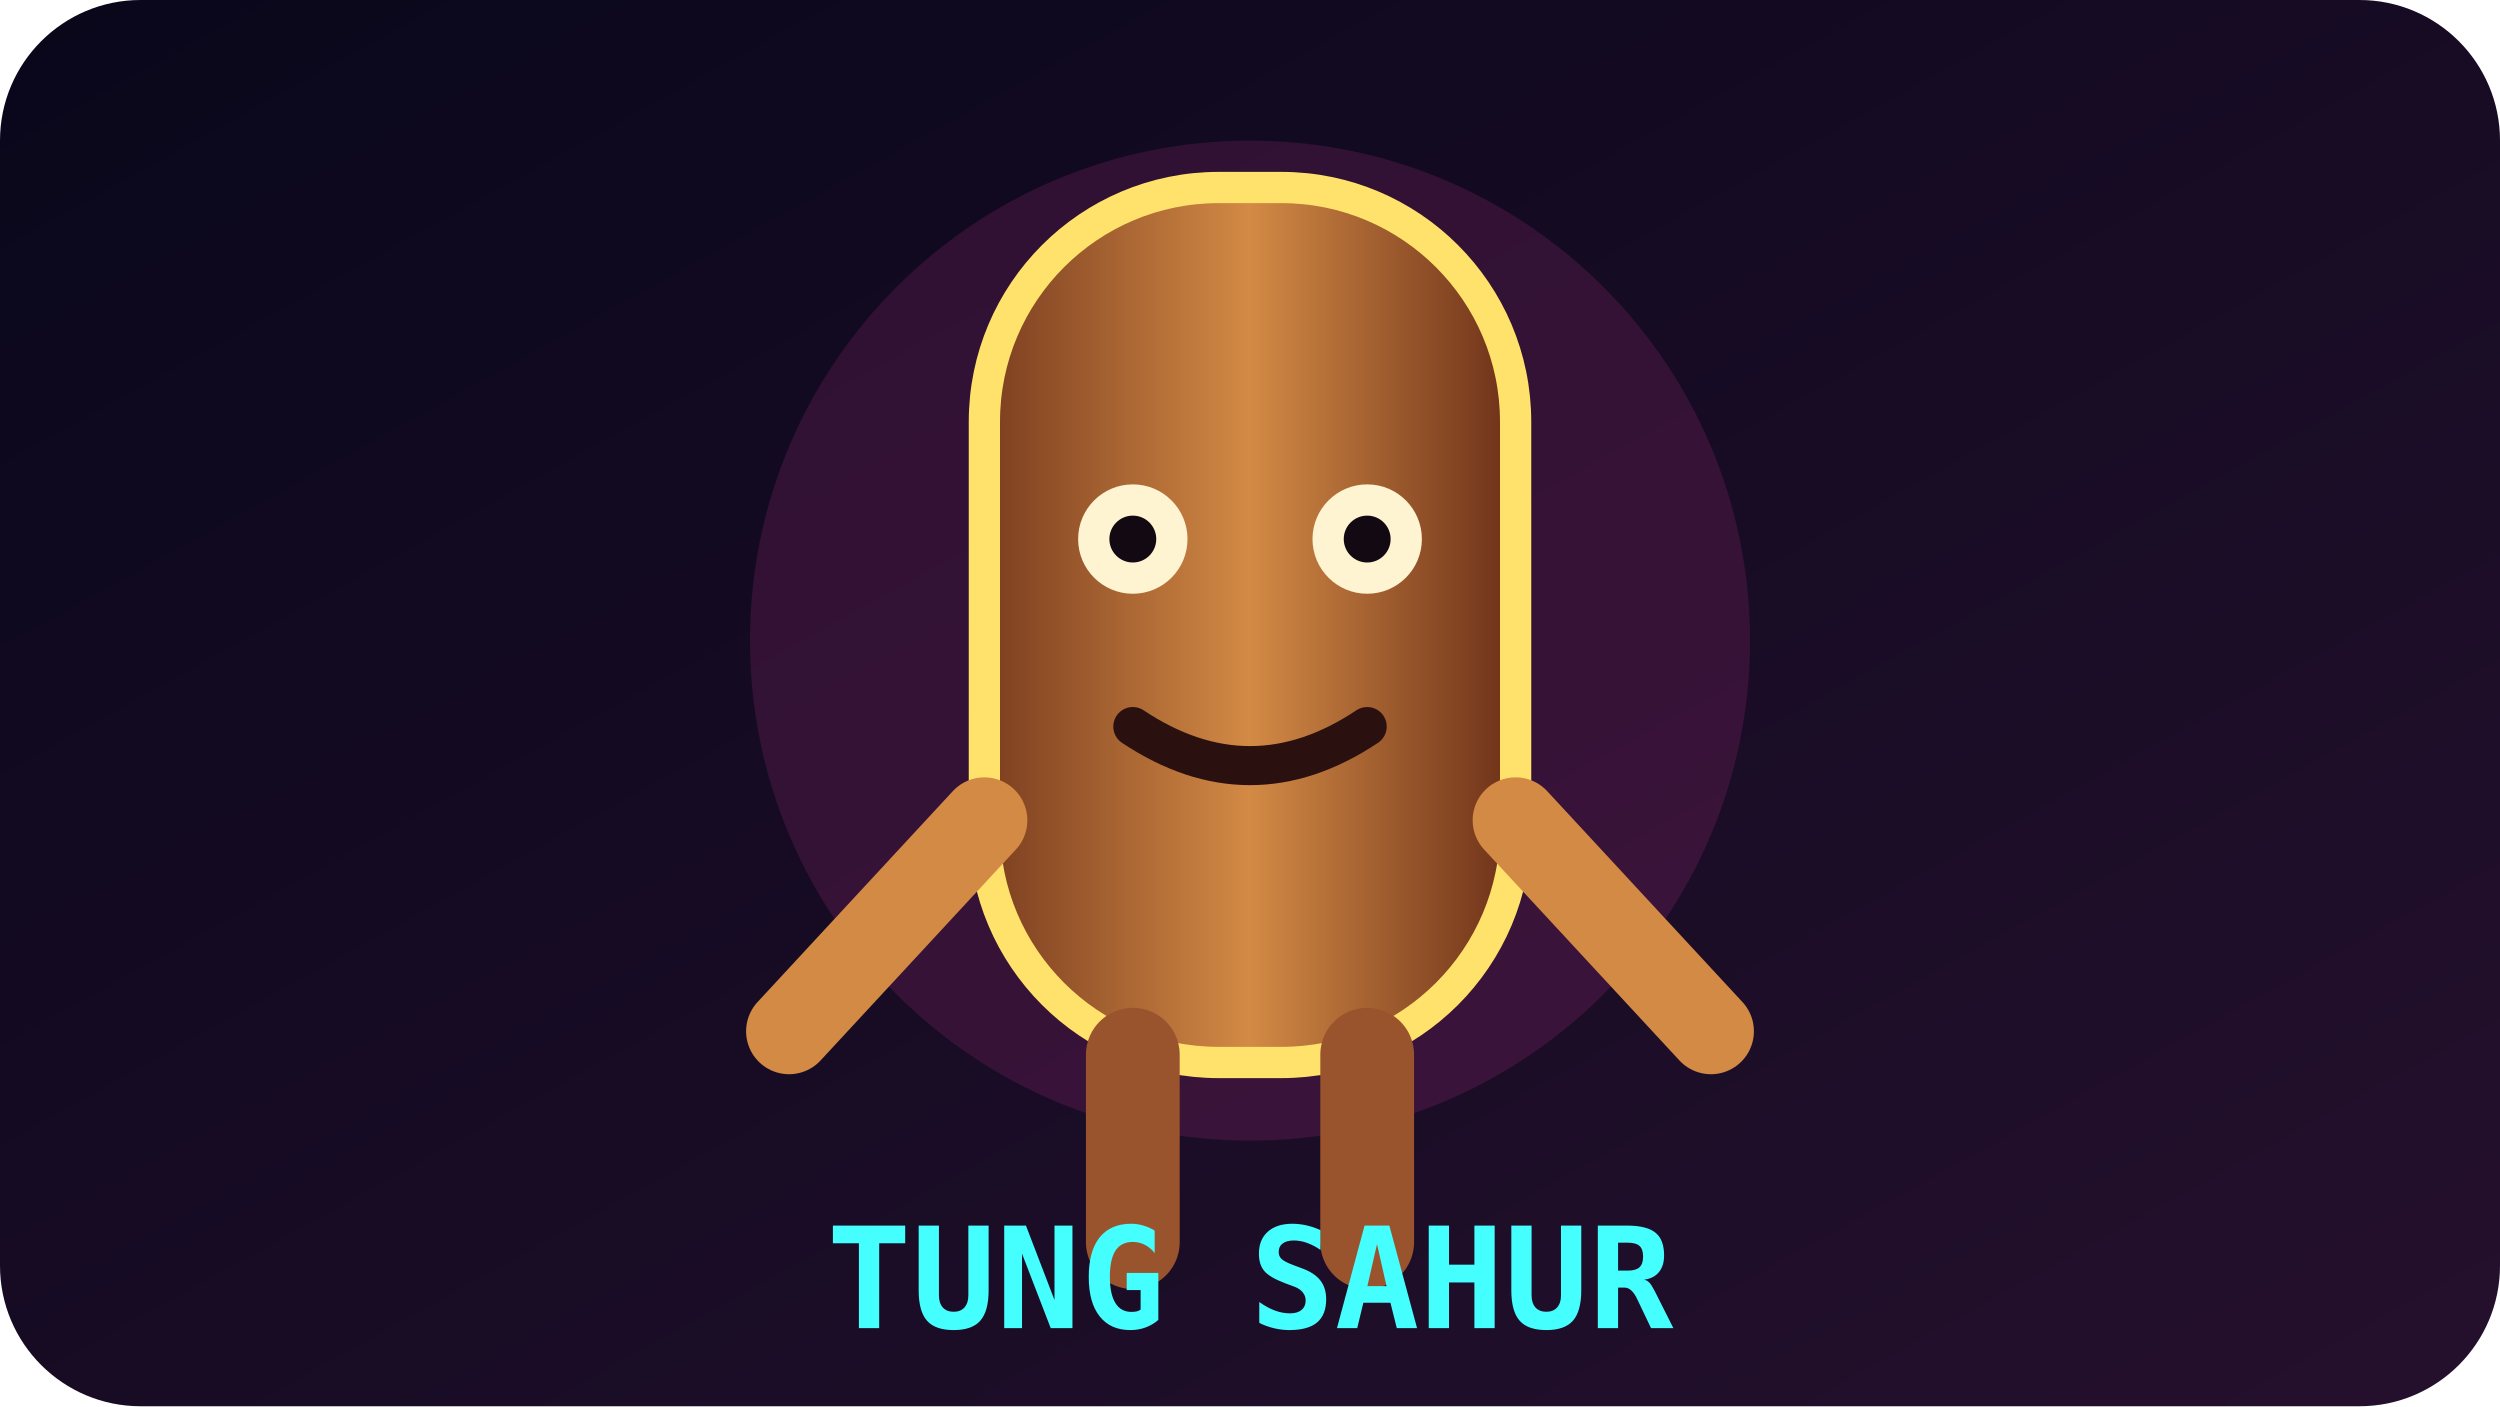
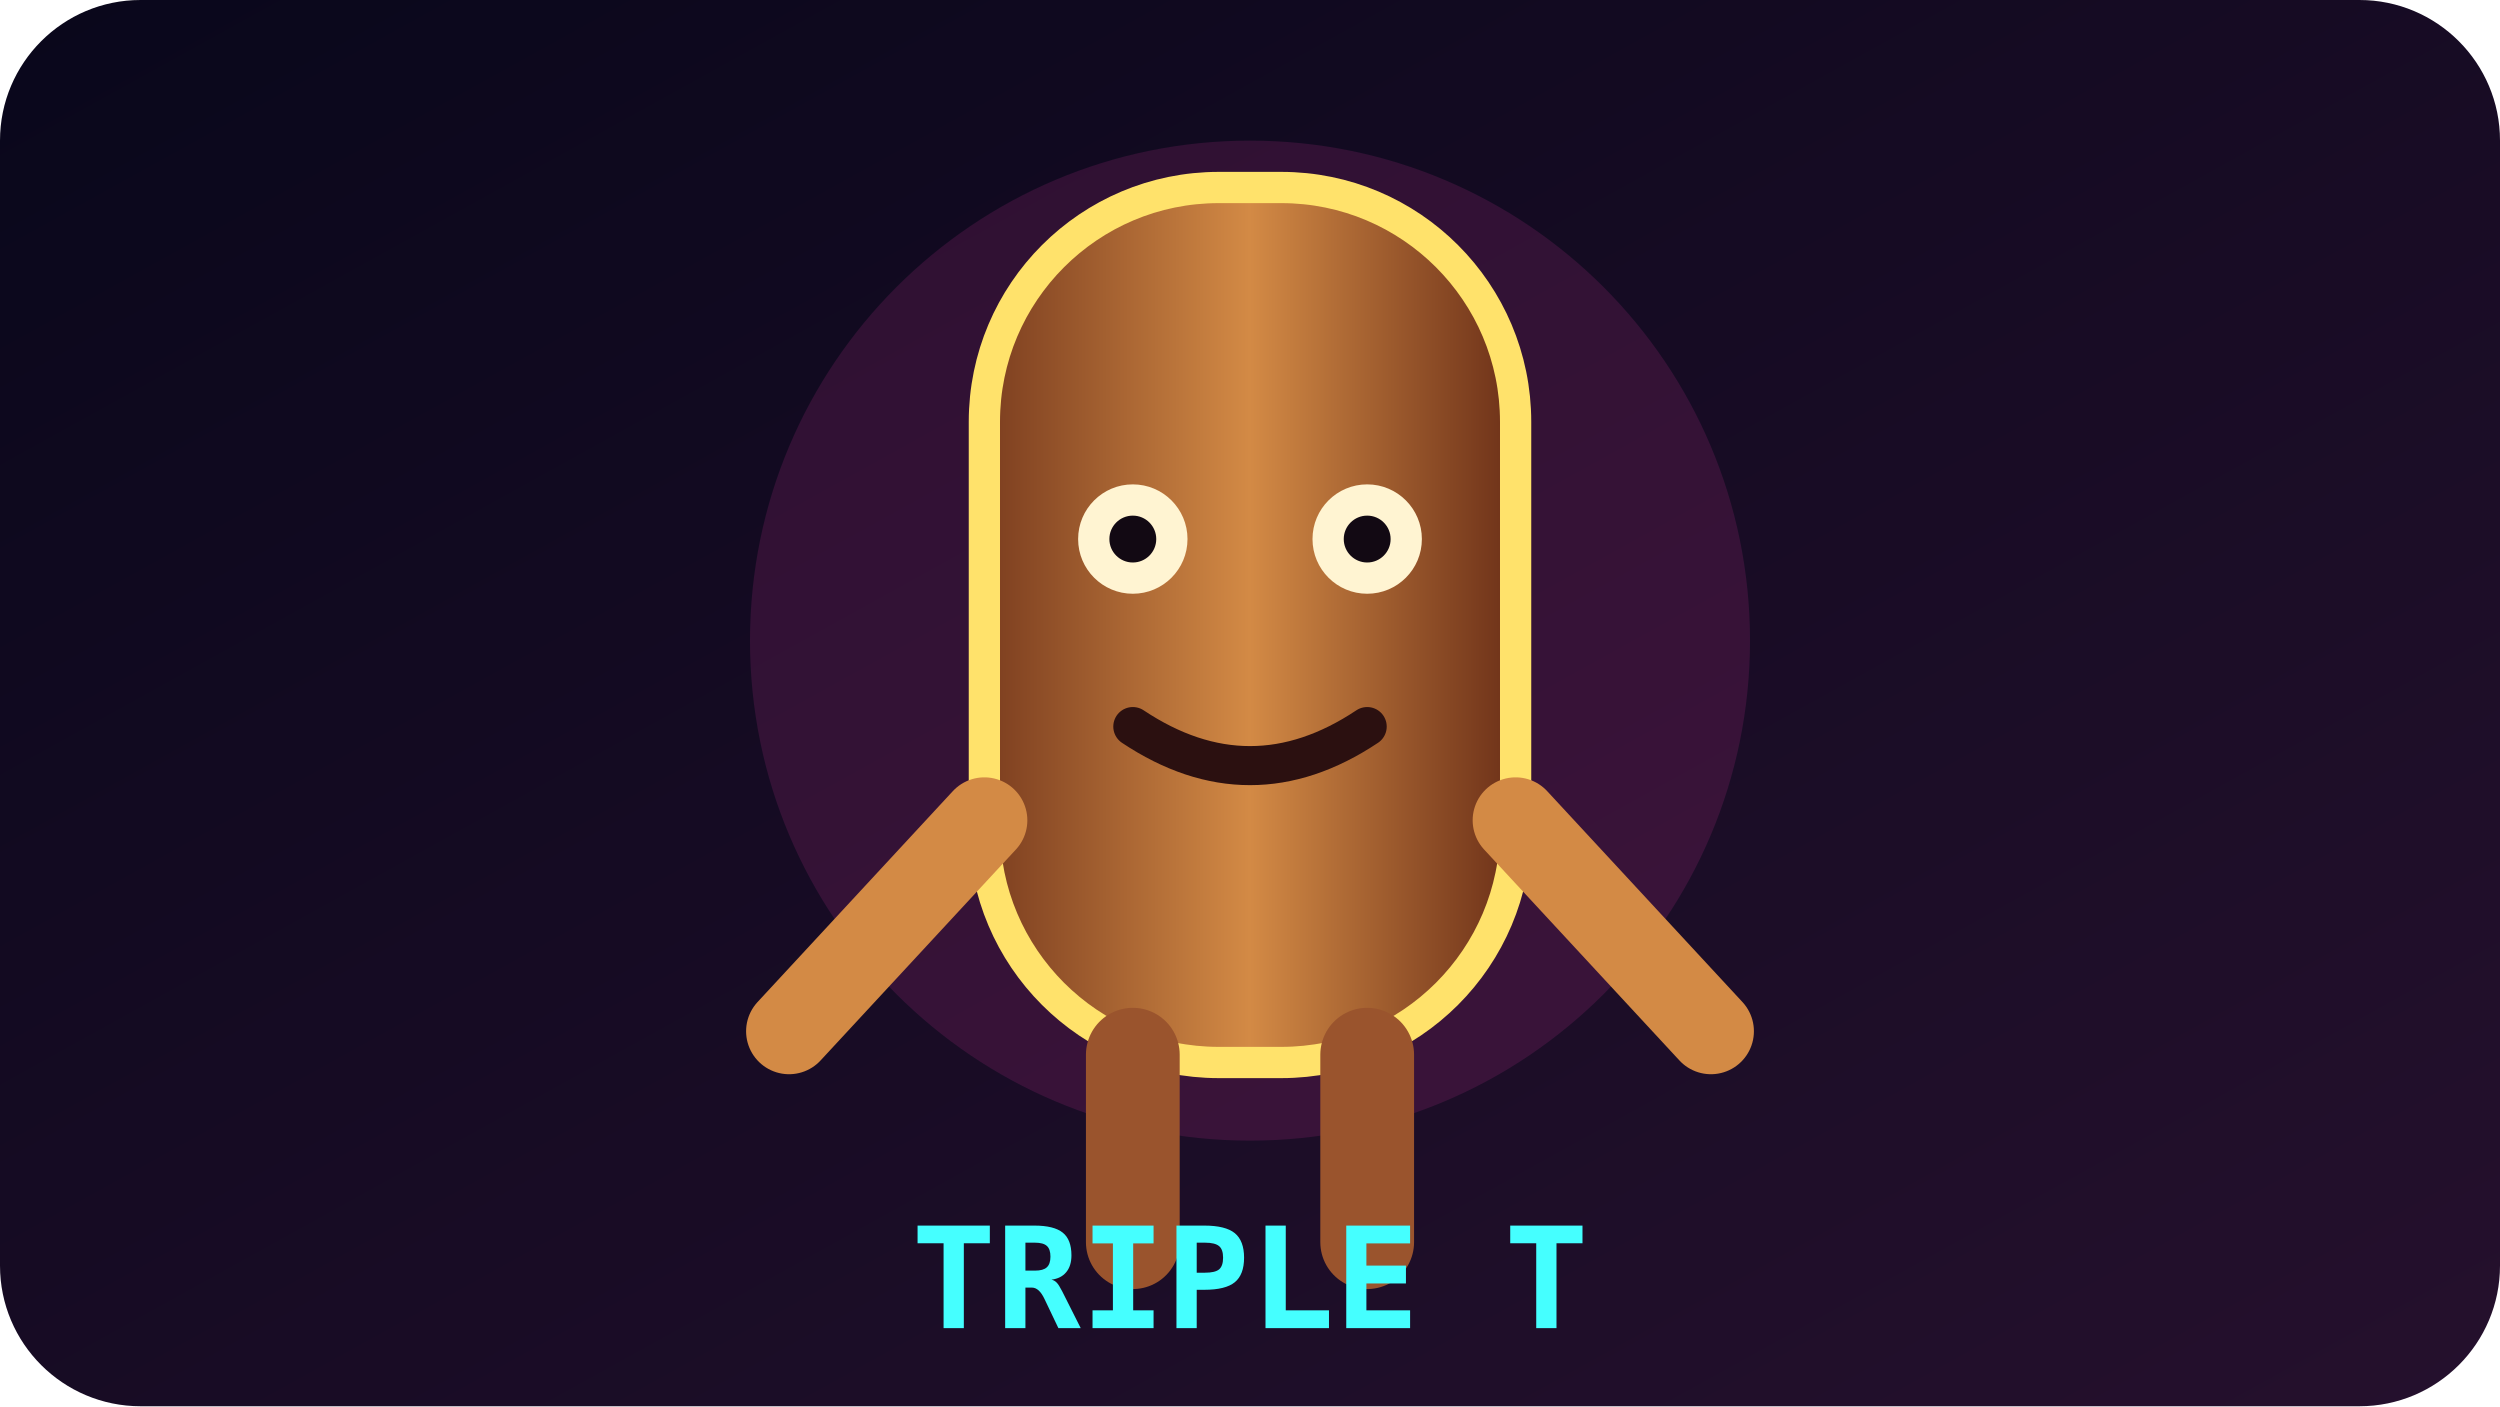
<svg xmlns="http://www.w3.org/2000/svg" viewBox="0 0 320 180" role="img" aria-labelledby="title description">
  <defs>
    <linearGradient id="background" x1="0" y1="0" x2="1" y2="1">
      <stop stop-color="#09071b" />
      <stop offset="1" stop-color="#25102d" />
    </linearGradient>
    <linearGradient id="wood" x1="0" y1="0" x2="1" y2="0">
      <stop stop-color="#7b3d1f" />
      <stop offset=".5" stop-color="#d38a45" />
      <stop offset="1" stop-color="#6c3018" />
    </linearGradient>
  </defs>
  <rect width="320" height="180" rx="18" fill="url(#background)" />
  <circle cx="160" cy="82" r="64" fill="#ff3cb5" opacity=".13" />
  <rect x="126" y="24" width="68" height="112" rx="30" fill="url(#wood)" stroke="#ffe26b" stroke-width="4" />
  <circle cx="145" cy="69" r="7" fill="#fff4d2" />
  <circle cx="175" cy="69" r="7" fill="#fff4d2" />
  <circle cx="145" cy="69" r="3" fill="#120913" />
  <circle cx="175" cy="69" r="3" fill="#120913" />
  <path d="M145 93 Q160 103 175 93" fill="none" stroke="#2b1010" stroke-width="5" stroke-linecap="round" />
  <path d="M126 105 101 132M194 105l25 27" stroke="#d38a45" stroke-width="11" stroke-linecap="round" />
  <path d="M145 135v24M175 135v24" stroke="#9a542d" stroke-width="12" stroke-linecap="round" />
-   <text x="160" y="170" fill="#45ffff" font-family="monospace" font-size="18" font-weight="700" text-anchor="middle">TUNG SAHUR</text>
+   <text x="160" y="170" fill="#45ffff" font-family="monospace" font-size="18" font-weight="700" text-anchor="middle">TRIPLE T</text>
</svg>
